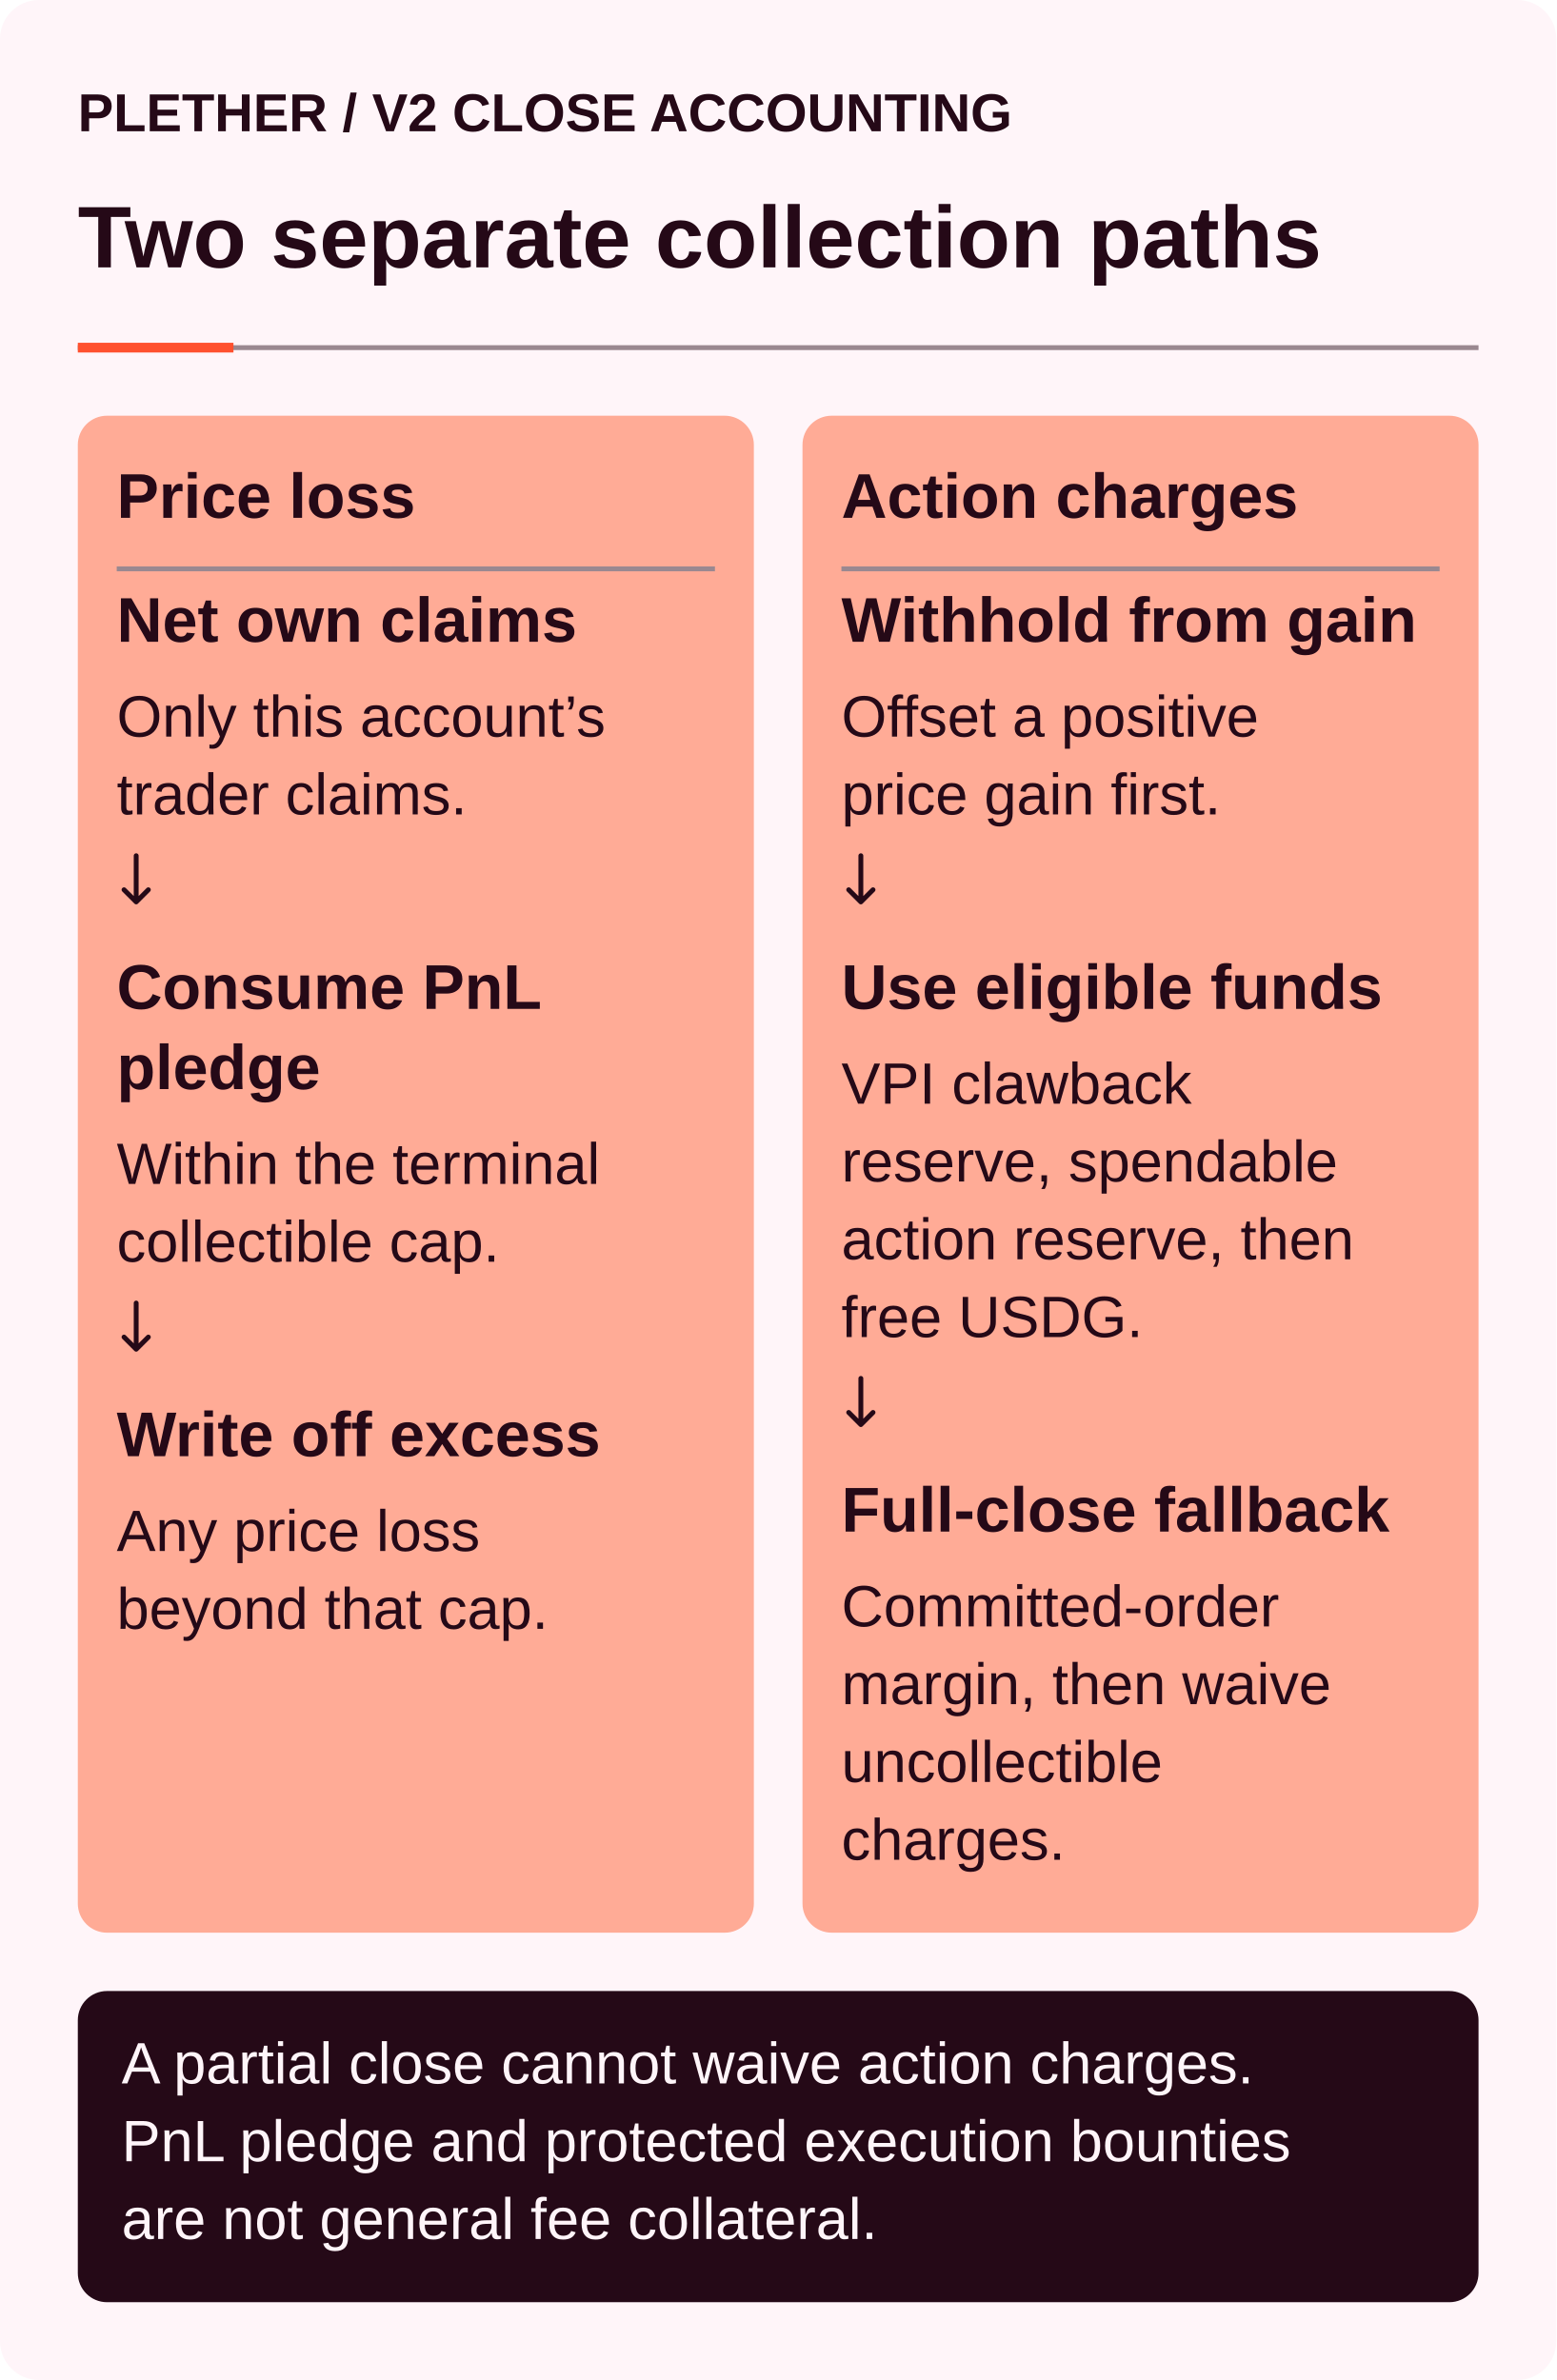
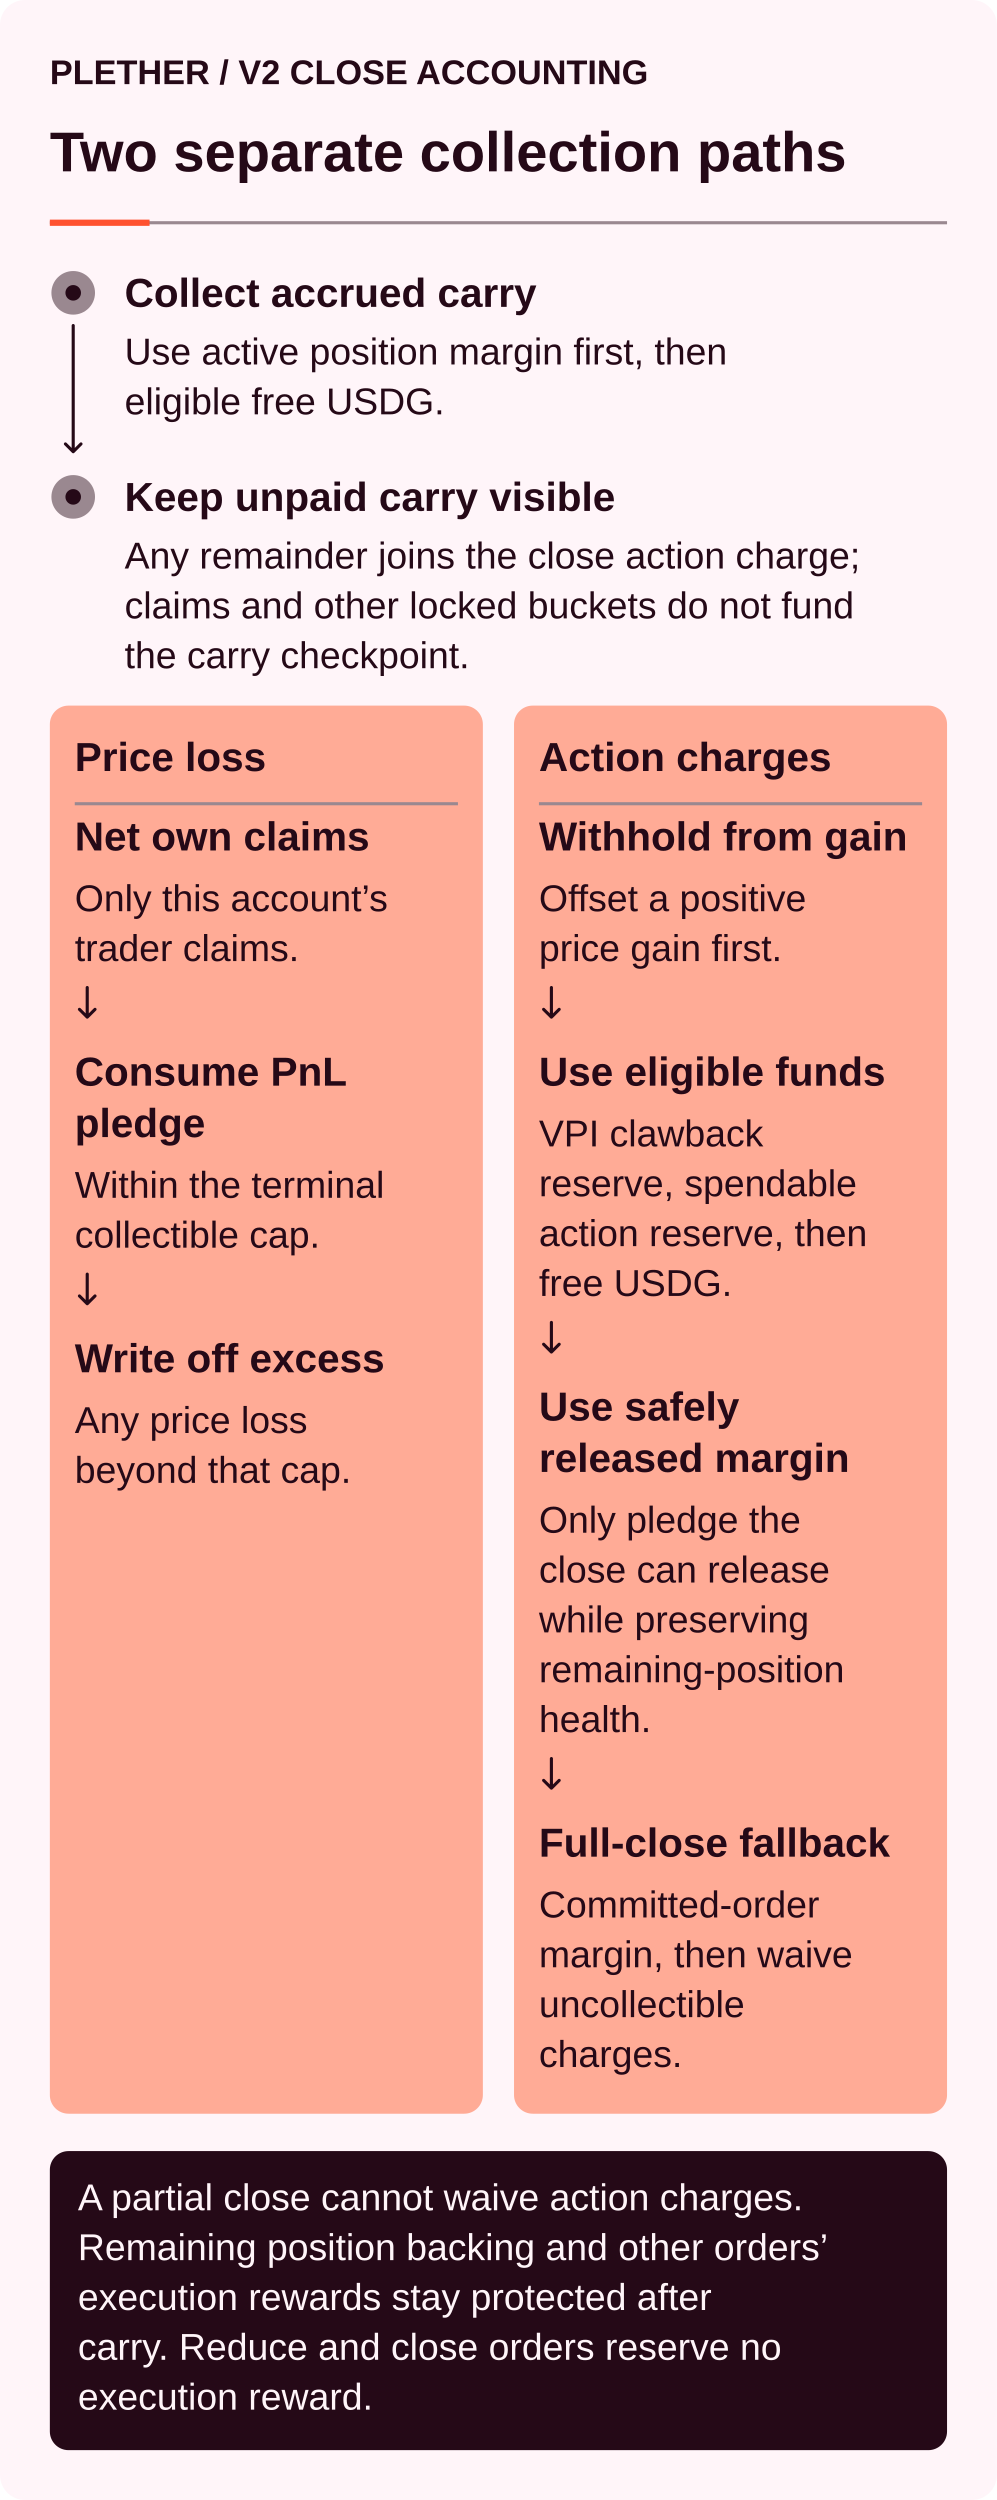
- <svg xmlns="http://www.w3.org/2000/svg" width="640" height="979" viewBox="0 0 640 979" role="img" aria-labelledby="final-collection-priority-title final-collection-priority-desc" focusable="false">
+ <svg xmlns="http://www.w3.org/2000/svg" width="640" height="1605" viewBox="0 0 640 1605" role="img" aria-labelledby="final-collection-priority-title final-collection-priority-desc" focusable="false">
  <style>text{font-family:Arial,Helvetica,sans-serif}</style>
-   <rect width="640" height="979" rx="16" fill="#FFF5F9" />
+   <rect width="640" height="1605" rx="16" fill="#FFF5F9" />
  <text x="32" y="54" font-size="22" font-weight="700" fill="#250917" data-max-width="576">PLETHER / V2 CLOSE ACCOUNTING</text>
  <text x="32" y="110" font-size="36" font-weight="700" fill="#250917" data-max-width="576">Two separate collection paths</text>
  <path d="M32 143 L608 143" stroke="#9A8890" stroke-width="2" fill="none" />
  <path d="M32 143 h64" stroke="#FF512F" stroke-width="4" fill="none" />
-   <rect x="32" y="171" width="278" height="624" rx="12" fill="#FFAB96" stroke="none" />
-   <text x="48" y="213" font-size="26" font-weight="700" fill="#250917" data-max-width="246">Price loss</text>
-   <path d="M48 234 L294 234" stroke="#9A8890" stroke-width="2" fill="none" />
-   <text x="48" y="264" font-size="26" font-weight="700" fill="#250917" data-max-width="246">Net own claims</text>
-   <text x="48" y="303" font-size="24" font-weight="400" fill="#250917" data-max-width="246">Only this account’s</text>
-   <text x="48" y="335" font-size="24" font-weight="400" fill="#250917" data-max-width="246">trader claims.</text>
-   <path d="M56 352 V371 m-5 -5 5 5 5 -5" stroke="#250917" stroke-width="2" stroke-linecap="round" stroke-linejoin="round" fill="none" />
-   <text x="48" y="415" font-size="26" font-weight="700" fill="#250917" data-max-width="246">Consume PnL</text>
-   <text x="48" y="448" font-size="26" font-weight="700" fill="#250917" data-max-width="246">pledge</text>
-   <text x="48" y="487" font-size="24" font-weight="400" fill="#250917" data-max-width="246">Within the terminal</text>
-   <text x="48" y="519" font-size="24" font-weight="400" fill="#250917" data-max-width="246">collectible cap.</text>
-   <path d="M56 536 V555 m-5 -5 5 5 5 -5" stroke="#250917" stroke-width="2" stroke-linecap="round" stroke-linejoin="round" fill="none" />
-   <text x="48" y="599" font-size="26" font-weight="700" fill="#250917" data-max-width="246">Write off excess</text>
-   <text x="48" y="638" font-size="24" font-weight="400" fill="#250917" data-max-width="246">Any price loss</text>
-   <text x="48" y="670" font-size="24" font-weight="400" fill="#250917" data-max-width="246">beyond that cap.</text>
-   <rect x="330" y="171" width="278" height="624" rx="12" fill="#FFAB96" stroke="none" />
-   <text x="346" y="213" font-size="26" font-weight="700" fill="#250917" data-max-width="246">Action charges</text>
-   <path d="M346 234 L592 234" stroke="#9A8890" stroke-width="2" fill="none" />
-   <text x="346" y="264" font-size="26" font-weight="700" fill="#250917" data-max-width="246">Withhold from gain</text>
-   <text x="346" y="303" font-size="24" font-weight="400" fill="#250917" data-max-width="246">Offset a positive</text>
-   <text x="346" y="335" font-size="24" font-weight="400" fill="#250917" data-max-width="246">price gain first.</text>
-   <path d="M354 352 V371 m-5 -5 5 5 5 -5" stroke="#250917" stroke-width="2" stroke-linecap="round" stroke-linejoin="round" fill="none" />
-   <text x="346" y="415" font-size="26" font-weight="700" fill="#250917" data-max-width="246">Use eligible funds</text>
-   <text x="346" y="454" font-size="24" font-weight="400" fill="#250917" data-max-width="246">VPI clawback</text>
-   <text x="346" y="486" font-size="24" font-weight="400" fill="#250917" data-max-width="246">reserve, spendable</text>
-   <text x="346" y="518" font-size="24" font-weight="400" fill="#250917" data-max-width="246">action reserve, then</text>
-   <text x="346" y="550" font-size="24" font-weight="400" fill="#250917" data-max-width="246">free USDG.</text>
-   <path d="M354 567 V586 m-5 -5 5 5 5 -5" stroke="#250917" stroke-width="2" stroke-linecap="round" stroke-linejoin="round" fill="none" />
-   <text x="346" y="630" font-size="26" font-weight="700" fill="#250917" data-max-width="246">Full-close fallback</text>
-   <text x="346" y="669" font-size="24" font-weight="400" fill="#250917" data-max-width="246">Committed-order</text>
-   <text x="346" y="701" font-size="24" font-weight="400" fill="#250917" data-max-width="246">margin, then waive</text>
-   <text x="346" y="733" font-size="24" font-weight="400" fill="#250917" data-max-width="246">uncollectible</text>
-   <text x="346" y="765" font-size="24" font-weight="400" fill="#250917" data-max-width="246">charges.</text>
-   <rect x="32" y="819" width="576" height="128" rx="12" fill="#250917" stroke="none" />
-   <text x="50" y="857" font-size="24" font-weight="400" fill="#FFF5F9" data-max-width="540">A partial close cannot waive action charges.</text>
-   <text x="50" y="889" font-size="24" font-weight="400" fill="#FFF5F9" data-max-width="540">PnL pledge and protected execution bounties</text>
-   <text x="50" y="921" font-size="24" font-weight="400" fill="#FFF5F9" data-max-width="540">are not general fee collateral.</text>
+   <circle cx="47" cy="188" r="14" fill="#9A8890" />
+   <circle cx="47" cy="188" r="5" fill="#250917" />
+   <text x="80" y="197" font-size="26" font-weight="700" fill="#250917" data-max-width="528">Collect accrued carry</text>
+   <text x="80" y="234" font-size="24" font-weight="400" fill="#250917" data-max-width="528">Use active position margin first, then</text>
+   <text x="80" y="266" font-size="24" font-weight="400" fill="#250917" data-max-width="528">eligible free USDG.</text>
+   <path d="M47 209 V290 m-5 -5 5 5 5 -5" stroke="#250917" stroke-width="2" stroke-linecap="round" stroke-linejoin="round" fill="none" />
+   <circle cx="47" cy="319" r="14" fill="#9A8890" />
+   <circle cx="47" cy="319" r="5" fill="#250917" />
+   <text x="80" y="328" font-size="26" font-weight="700" fill="#250917" data-max-width="528">Keep unpaid carry visible</text>
+   <text x="80" y="365" font-size="24" font-weight="400" fill="#250917" data-max-width="528">Any remainder joins the close action charge;</text>
+   <text x="80" y="397" font-size="24" font-weight="400" fill="#250917" data-max-width="528">claims and other locked buckets do not fund</text>
+   <text x="80" y="429" font-size="24" font-weight="400" fill="#250917" data-max-width="528">the carry checkpoint.</text>
+   <rect x="32" y="453" width="278" height="904" rx="12" fill="#FFAB96" stroke="none" />
+   <text x="48" y="495" font-size="26" font-weight="700" fill="#250917" data-max-width="246">Price loss</text>
+   <path d="M48 516 L294 516" stroke="#9A8890" stroke-width="2" fill="none" />
+   <text x="48" y="546" font-size="26" font-weight="700" fill="#250917" data-max-width="246">Net own claims</text>
+   <text x="48" y="585" font-size="24" font-weight="400" fill="#250917" data-max-width="246">Only this account’s</text>
+   <text x="48" y="617" font-size="24" font-weight="400" fill="#250917" data-max-width="246">trader claims.</text>
+   <path d="M56 634 V653 m-5 -5 5 5 5 -5" stroke="#250917" stroke-width="2" stroke-linecap="round" stroke-linejoin="round" fill="none" />
+   <text x="48" y="697" font-size="26" font-weight="700" fill="#250917" data-max-width="246">Consume PnL</text>
+   <text x="48" y="730" font-size="26" font-weight="700" fill="#250917" data-max-width="246">pledge</text>
+   <text x="48" y="769" font-size="24" font-weight="400" fill="#250917" data-max-width="246">Within the terminal</text>
+   <text x="48" y="801" font-size="24" font-weight="400" fill="#250917" data-max-width="246">collectible cap.</text>
+   <path d="M56 818 V837 m-5 -5 5 5 5 -5" stroke="#250917" stroke-width="2" stroke-linecap="round" stroke-linejoin="round" fill="none" />
+   <text x="48" y="881" font-size="26" font-weight="700" fill="#250917" data-max-width="246">Write off excess</text>
+   <text x="48" y="920" font-size="24" font-weight="400" fill="#250917" data-max-width="246">Any price loss</text>
+   <text x="48" y="952" font-size="24" font-weight="400" fill="#250917" data-max-width="246">beyond that cap.</text>
+   <rect x="330" y="453" width="278" height="904" rx="12" fill="#FFAB96" stroke="none" />
+   <text x="346" y="495" font-size="26" font-weight="700" fill="#250917" data-max-width="246">Action charges</text>
+   <path d="M346 516 L592 516" stroke="#9A8890" stroke-width="2" fill="none" />
+   <text x="346" y="546" font-size="26" font-weight="700" fill="#250917" data-max-width="246">Withhold from gain</text>
+   <text x="346" y="585" font-size="24" font-weight="400" fill="#250917" data-max-width="246">Offset a positive</text>
+   <text x="346" y="617" font-size="24" font-weight="400" fill="#250917" data-max-width="246">price gain first.</text>
+   <path d="M354 634 V653 m-5 -5 5 5 5 -5" stroke="#250917" stroke-width="2" stroke-linecap="round" stroke-linejoin="round" fill="none" />
+   <text x="346" y="697" font-size="26" font-weight="700" fill="#250917" data-max-width="246">Use eligible funds</text>
+   <text x="346" y="736" font-size="24" font-weight="400" fill="#250917" data-max-width="246">VPI clawback</text>
+   <text x="346" y="768" font-size="24" font-weight="400" fill="#250917" data-max-width="246">reserve, spendable</text>
+   <text x="346" y="800" font-size="24" font-weight="400" fill="#250917" data-max-width="246">action reserve, then</text>
+   <text x="346" y="832" font-size="24" font-weight="400" fill="#250917" data-max-width="246">free USDG.</text>
+   <path d="M354 849 V868 m-5 -5 5 5 5 -5" stroke="#250917" stroke-width="2" stroke-linecap="round" stroke-linejoin="round" fill="none" />
+   <text x="346" y="912" font-size="26" font-weight="700" fill="#250917" data-max-width="246">Use safely</text>
+   <text x="346" y="945" font-size="26" font-weight="700" fill="#250917" data-max-width="246">released margin</text>
+   <text x="346" y="984" font-size="24" font-weight="400" fill="#250917" data-max-width="246">Only pledge the</text>
+   <text x="346" y="1016" font-size="24" font-weight="400" fill="#250917" data-max-width="246">close can release</text>
+   <text x="346" y="1048" font-size="24" font-weight="400" fill="#250917" data-max-width="246">while preserving</text>
+   <text x="346" y="1080" font-size="24" font-weight="400" fill="#250917" data-max-width="246">remaining-position</text>
+   <text x="346" y="1112" font-size="24" font-weight="400" fill="#250917" data-max-width="246">health.</text>
+   <path d="M354 1129 V1148 m-5 -5 5 5 5 -5" stroke="#250917" stroke-width="2" stroke-linecap="round" stroke-linejoin="round" fill="none" />
+   <text x="346" y="1192" font-size="26" font-weight="700" fill="#250917" data-max-width="246">Full-close fallback</text>
+   <text x="346" y="1231" font-size="24" font-weight="400" fill="#250917" data-max-width="246">Committed-order</text>
+   <text x="346" y="1263" font-size="24" font-weight="400" fill="#250917" data-max-width="246">margin, then waive</text>
+   <text x="346" y="1295" font-size="24" font-weight="400" fill="#250917" data-max-width="246">uncollectible</text>
+   <text x="346" y="1327" font-size="24" font-weight="400" fill="#250917" data-max-width="246">charges.</text>
+   <rect x="32" y="1381" width="576" height="192" rx="12" fill="#250917" stroke="none" />
+   <text x="50" y="1419" font-size="24" font-weight="400" fill="#FFF5F9" data-max-width="540">A partial close cannot waive action charges.</text>
+   <text x="50" y="1451" font-size="24" font-weight="400" fill="#FFF5F9" data-max-width="540">Remaining position backing and other orders’</text>
+   <text x="50" y="1483" font-size="24" font-weight="400" fill="#FFF5F9" data-max-width="540">execution rewards stay protected after</text>
+   <text x="50" y="1515" font-size="24" font-weight="400" fill="#FFF5F9" data-max-width="540">carry. Reduce and close orders reserve no</text>
+   <text x="50" y="1547" font-size="24" font-weight="400" fill="#FFF5F9" data-max-width="540">execution reward.</text>
</svg>
